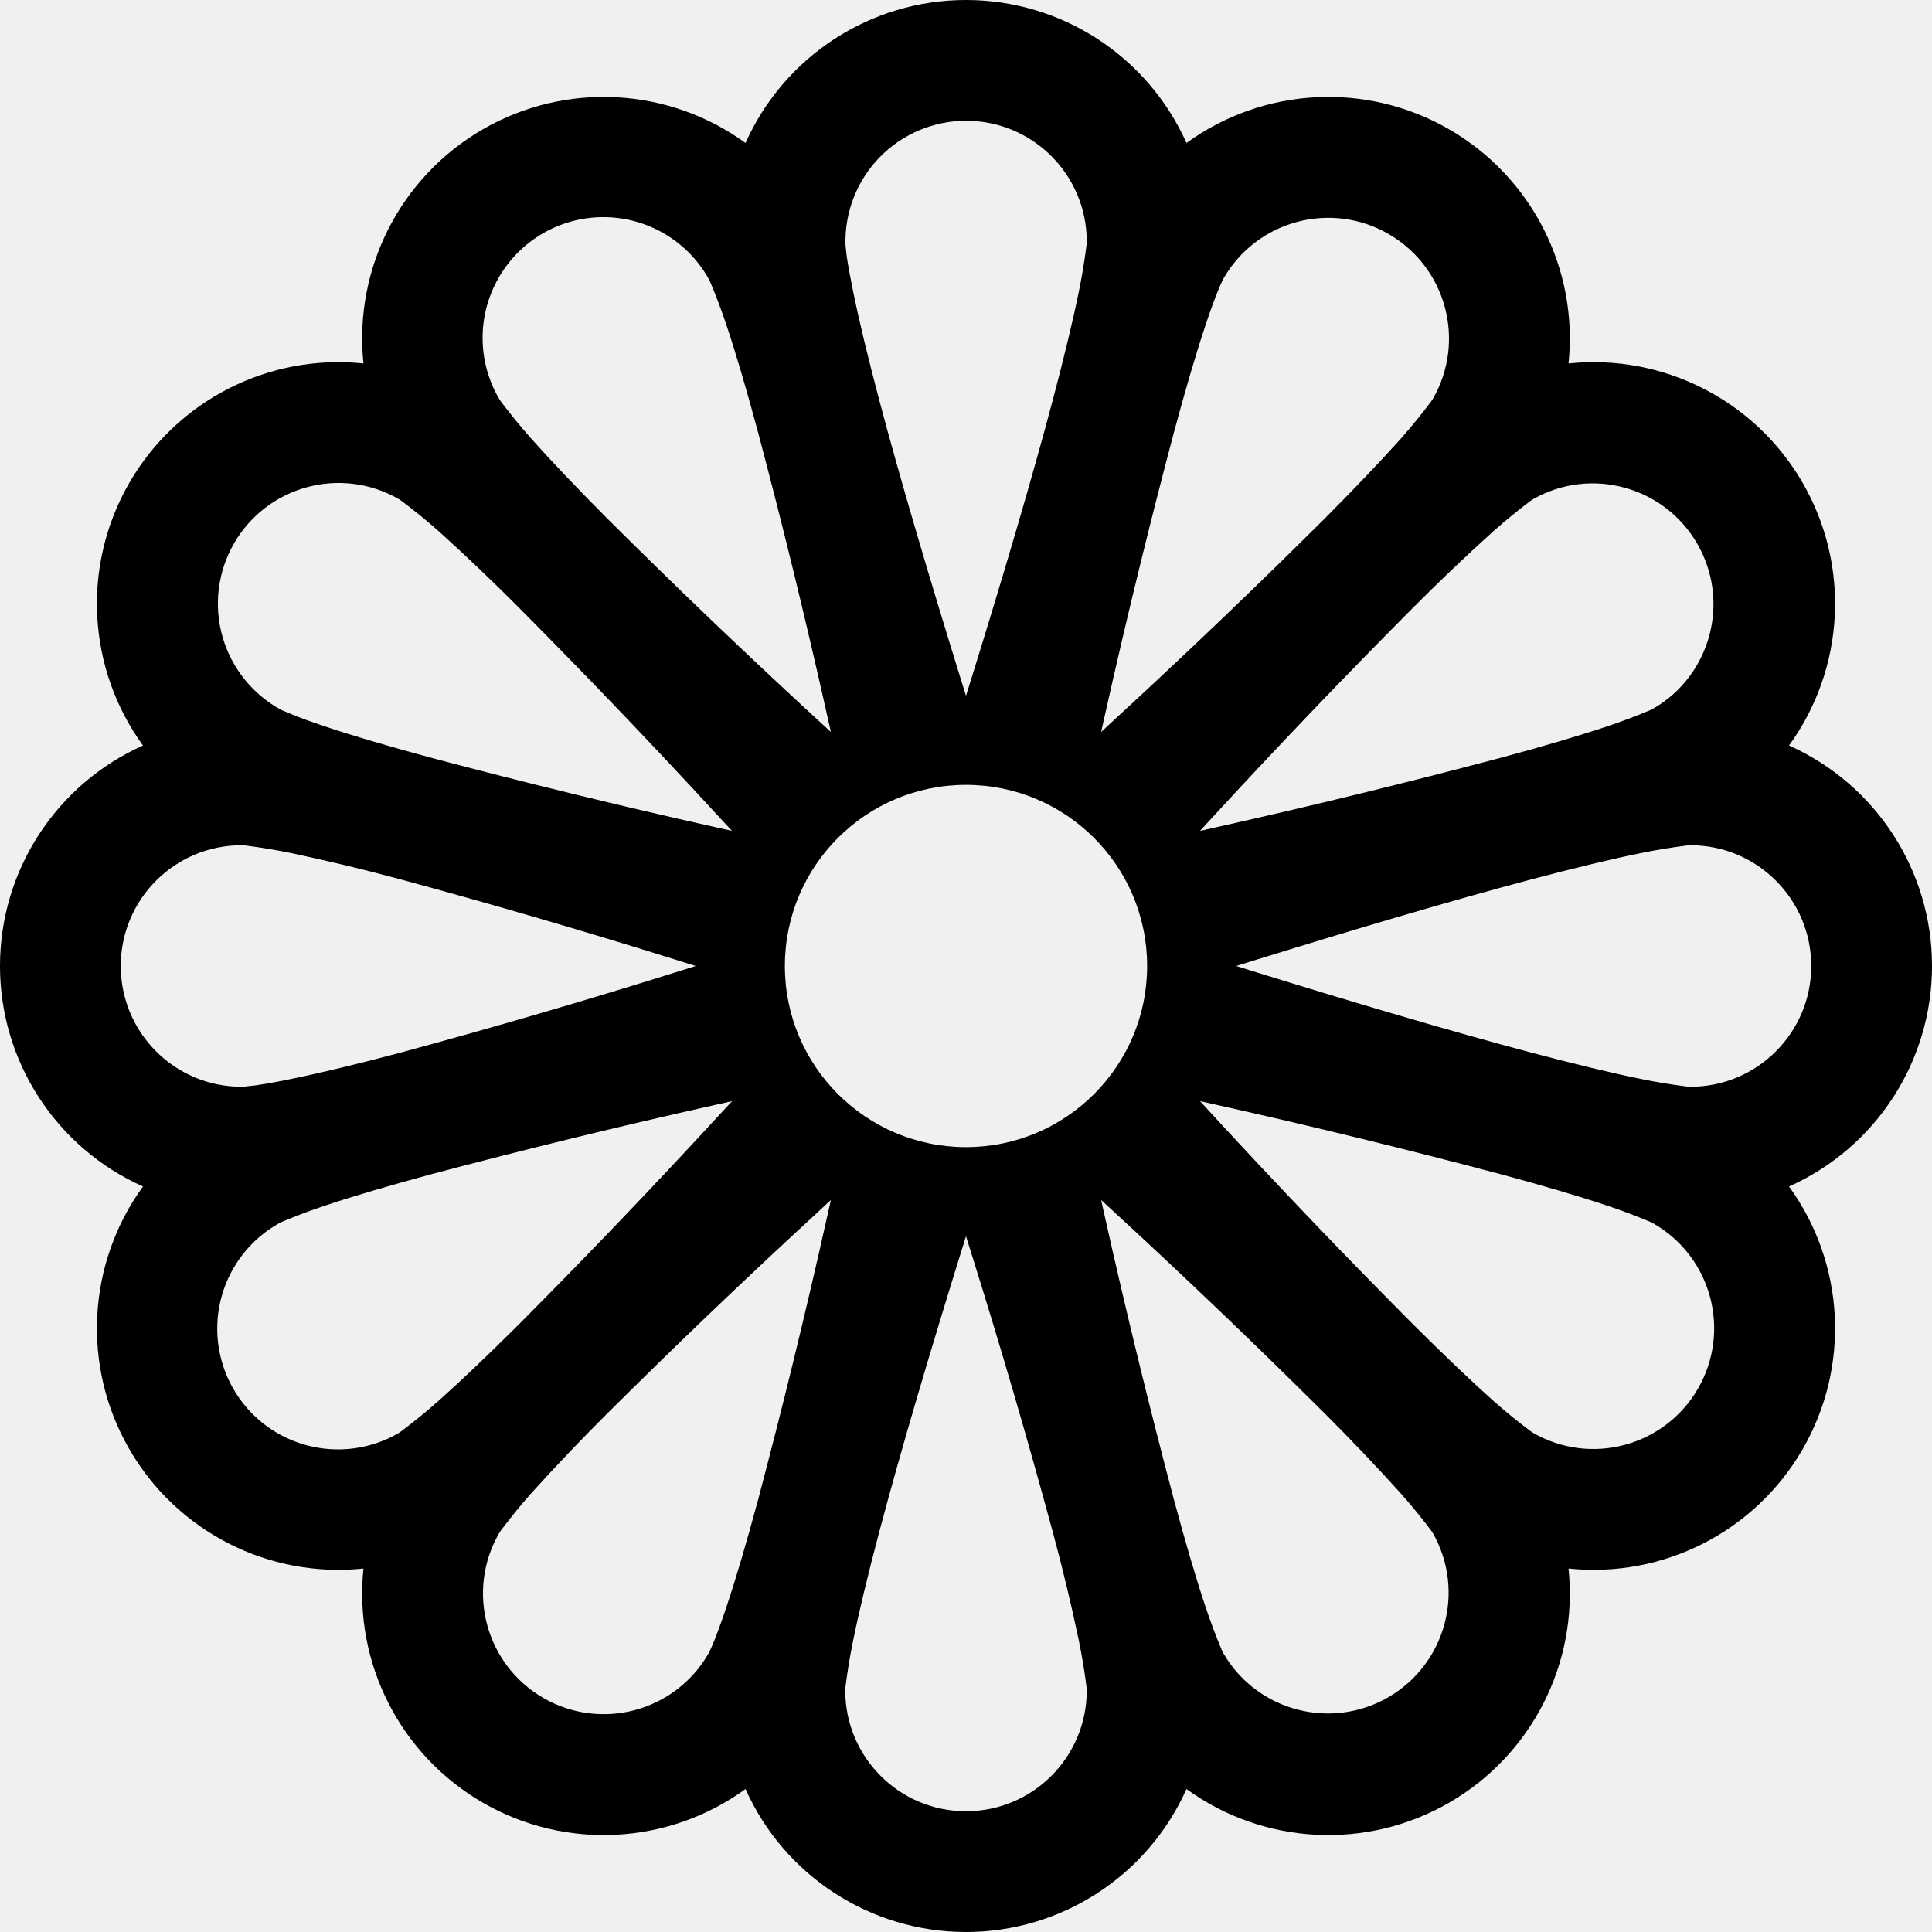
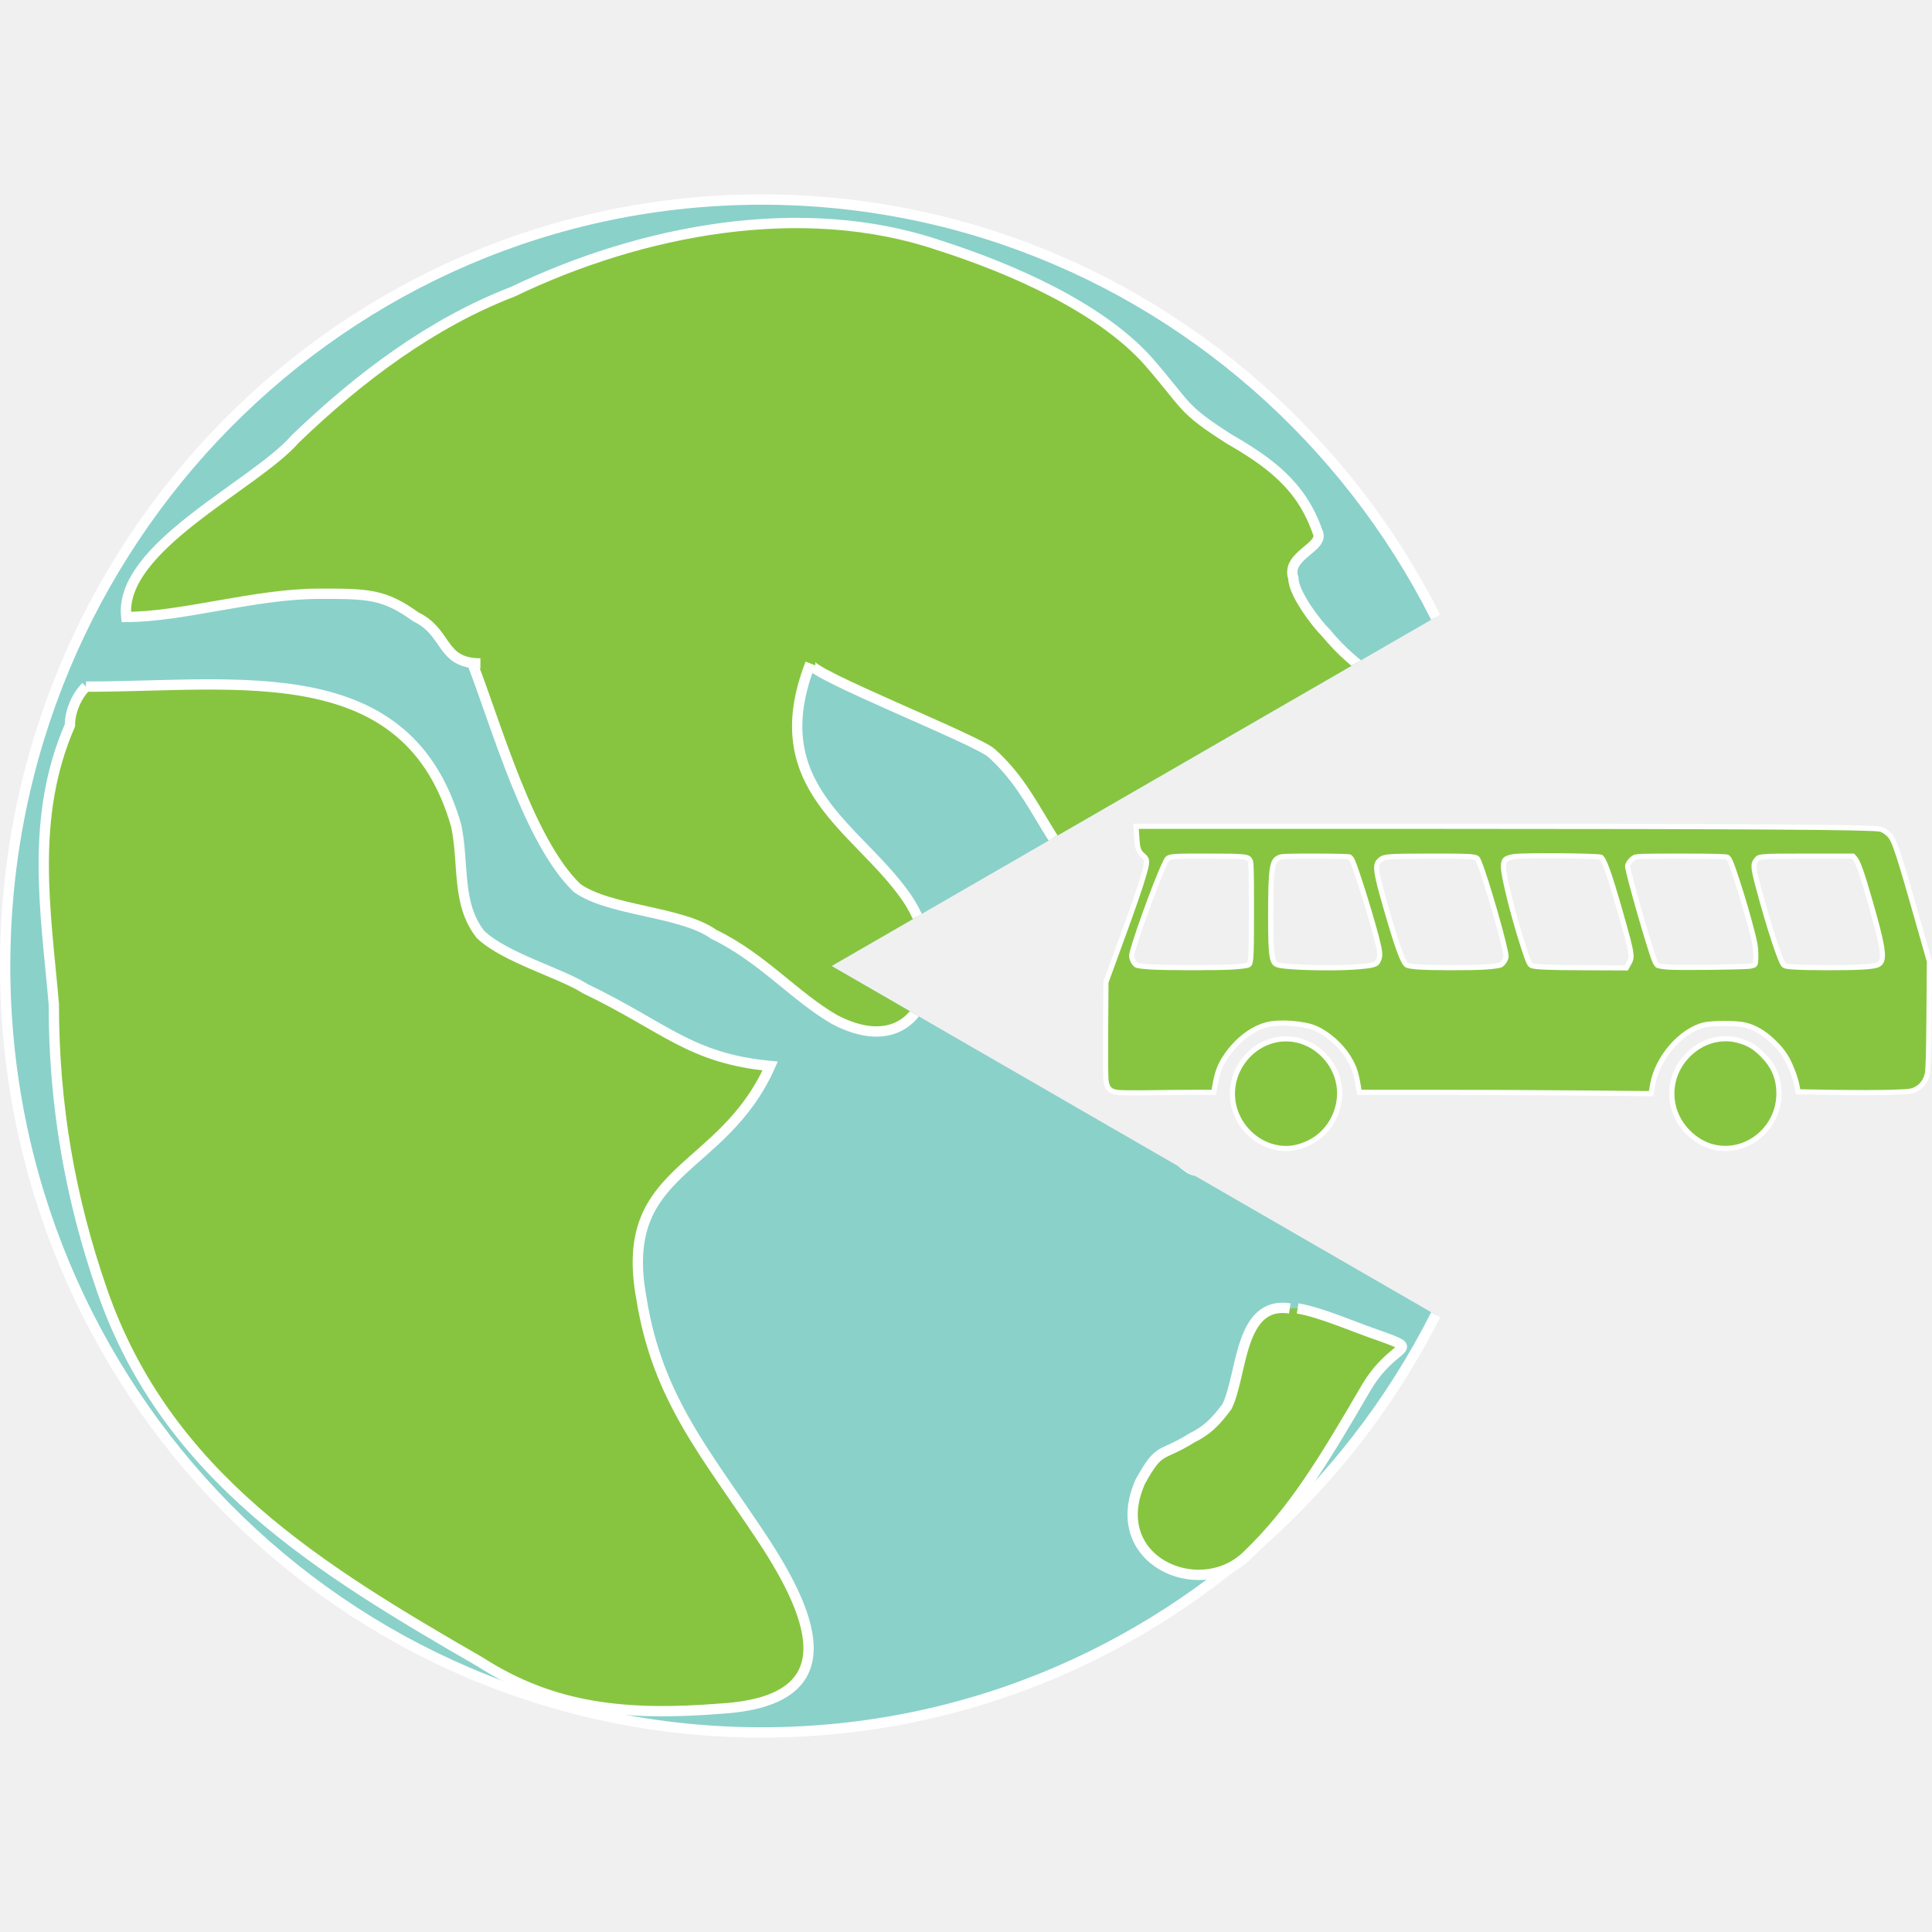
- <svg xmlns="http://www.w3.org/2000/svg" width="16" height="16" fill="currentColor" class="text-base-content" viewBox="0 0 16 16">
-   <path d="M6.174 1.184a2 2 0 0 1 3.652 0A2 2 0 0 1 12.99 3.01a2 2 0 0 1 1.826 3.164 2 2 0 0 1 0 3.652 2 2 0 0 1-1.826 3.164 2 2 0 0 1-3.164 1.826 2 2 0 0 1-3.652 0A2 2 0 0 1 3.01 12.99a2 2 0 0 1-1.826-3.164 2 2 0 0 1 0-3.652A2 2 0 0 1 3.01 3.01a2 2 0 0 1 3.164-1.826M8 1a1 1 0 0 0-.998 1.03l.01.091q.017.116.054.296c.049.241.122.542.213.887.182.688.428 1.513.676 2.314L8 5.762l.045-.144c.248-.8.494-1.626.676-2.314.091-.345.164-.646.213-.887a5 5 0 0 0 .064-.386L9 2a1 1 0 0 0-1-1M2 9l.03-.002.091-.01a5 5 0 0 0 .296-.054c.241-.049.542-.122.887-.213a61 61 0 0 0 2.314-.676L5.762 8l-.144-.045a61 61 0 0 0-2.314-.676 17 17 0 0 0-.887-.213 5 5 0 0 0-.386-.064L2 7a1 1 0 1 0 0 2m7 5-.002-.03a5 5 0 0 0-.064-.386 16 16 0 0 0-.213-.888 61 61 0 0 0-.676-2.314L8 10.238l-.045.144c-.248.8-.494 1.626-.676 2.314-.091.345-.164.646-.213.887a5 5 0 0 0-.064.386L7 14a1 1 0 1 0 2 0m-5.696-2.134.025-.017a5 5 0 0 0 .303-.248c.184-.164.408-.377.661-.629A61 61 0 0 0 5.96 9.23l.103-.111-.147.033a61 61 0 0 0-2.343.572c-.344.093-.64.18-.874.258a5 5 0 0 0-.367.138l-.027.014a1 1 0 1 0 1 1.732zM4.5 14.062a1 1 0 0 0 1.366-.366l.014-.027q.014-.03.036-.084a5 5 0 0 0 .102-.283c.078-.233.165-.53.258-.874a61 61 0 0 0 .572-2.343l.033-.147-.11.102a61 61 0 0 0-1.743 1.667 17 17 0 0 0-.629.66 5 5 0 0 0-.248.304l-.017.025a1 1 0 0 0 .366 1.366m9.196-8.196a1 1 0 0 0-1-1.732l-.025.017a5 5 0 0 0-.303.248 17 17 0 0 0-.661.629A61 61 0 0 0 10.04 6.77l-.102.111.147-.033a61 61 0 0 0 2.342-.572c.345-.093.642-.18.875-.258a5 5 0 0 0 .367-.138zM11.5 1.938a1 1 0 0 0-1.366.366l-.014.027q-.014.03-.036.084a5 5 0 0 0-.102.283c-.078.233-.165.53-.258.875a61 61 0 0 0-.572 2.342l-.033.147.11-.102a61 61 0 0 0 1.743-1.667c.252-.253.465-.477.629-.66a5 5 0 0 0 .248-.304l.017-.025a1 1 0 0 0-.366-1.366M14 9a1 1 0 0 0 0-2l-.03.002a5 5 0 0 0-.386.064c-.242.049-.543.122-.888.213-.688.182-1.513.428-2.314.676L10.238 8l.144.045c.8.248 1.626.494 2.314.676.345.091.646.164.887.213a5 5 0 0 0 .386.064zM1.938 4.5a1 1 0 0 0 .393 1.38l.084.035q.108.045.283.103c.233.078.53.165.874.258a61 61 0 0 0 2.343.572l.147.033-.103-.111a61 61 0 0 0-1.666-1.742 17 17 0 0 0-.66-.629 5 5 0 0 0-.304-.248l-.025-.017a1 1 0 0 0-1.366.366m2.196-1.196.017.025a5 5 0 0 0 .248.303c.164.184.377.408.629.661A61 61 0 0 0 6.77 5.96l.111.102-.033-.147a61 61 0 0 0-.572-2.342c-.093-.345-.18-.642-.258-.875a5 5 0 0 0-.138-.367l-.014-.027a1 1 0 1 0-1.732 1m9.928 8.196a1 1 0 0 0-.366-1.366l-.027-.014a5 5 0 0 0-.367-.138c-.233-.078-.53-.165-.875-.258a61 61 0 0 0-2.342-.572l-.147-.033.102.111a61 61 0 0 0 1.667 1.742c.253.252.477.465.66.629a5 5 0 0 0 .304.248l.025.017a1 1 0 0 0 1.366-.366m-3.928 2.196a1 1 0 0 0 1.732-1l-.017-.025a5 5 0 0 0-.248-.303 17 17 0 0 0-.629-.661A61 61 0 0 0 9.23 10.04l-.111-.102.033.147a61 61 0 0 0 .572 2.342c.093.345.18.642.258.875a5 5 0 0 0 .138.367zM8 9.5a1.5 1.5 0 1 0 0-3 1.5 1.5 0 0 0 0 3" />
+ <svg xmlns="http://www.w3.org/2000/svg" width="100mm" height="100mm" viewBox="0 0 100 100" version="1.1" id="svg5" xml:space="preserve">
+   <defs id="defs2">
+     <clipPath clipPathUnits="userSpaceOnUse" id="clipPath416">
+       <path style="fill:#ffffff;stroke:#ffffff;stroke-width:1.155;paint-order:stroke fill markers" id="path418" d="M 447.18,349.735 A 226.858,226.858 0 0 1 192,455.434 226.858,226.858 0 0 1 23.857,236.306 226.858,226.858 0 0 1 192,17.178 226.858,226.858 0 0 1 447.18,122.877 L 250.715,236.306 Z" />
+     </clipPath>
+   </defs>
+   <g id="layer1" transform="translate(-39.89518,-27.51181)">
+     <g id="g10227" transform="translate(-0.5108462,-0.2078828)">
+       <g id="g10454" transform="matrix(1.008729,0,0,1.008729,-0.5659388,-0.6784386)">
+         <g id="g442" transform="matrix(0.8994574,0,0,0.8994574,4.52201,13.17064)">
+           <g id="g238" transform="matrix(0.2645833,0,0,0.2645833,21.23174,9.241806)" clip-path="url(#clipPath416)">
+             <ellipse fill="#8ad1ca" stroke="#000000" stroke-width="4" stroke-miterlimit="10" cx="235.675" cy="236.306" rx="163.136" ry="165.254" id="ellipse182" style="stroke:#ffffff;stroke-width:2.224;stroke-dasharray:none" />
+             <g id="g190" style="stroke:#ffffff;stroke-width:2.224;stroke-dasharray:none">
+               <path fill="#87c540" d="m 89.971,176.073 c 32.974,0 69.419,-6.678 79.832,30.045 1.736,8.346 0,16.693 5.208,23.37 5.204,5.007 17.356,8.346 22.559,11.685 17.356,8.346 22.563,15.022 39.918,16.692 -10.413,23.368 -32.974,21.699 -27.768,50.077 3.472,21.699 13.885,33.384 26.032,51.747 12.15,18.36 17.355,35.052 -8.677,36.722 -20.825,1.669 -36.444,0 -52.063,-10.016 C 140.301,366.363 107.326,346.333 93.443,306.272 86.501,286.242 83.03,266.21 83.03,244.51 c -1.735,-20.031 -5.207,-40.061 3.471,-60.092 -0.001,-3.339 1.734,-6.677 3.47,-8.345" id="path184" style="stroke:#ffffff;stroke-width:2.224;stroke-dasharray:none" />
+             </g>
+             <g id="g198" style="stroke:#ffffff;stroke-width:2.224;stroke-dasharray:none">
+               <path fill="#87c540" d="m 173.276,171.064 c 5.205,13.354 12.147,38.393 22.56,48.408 6.942,5.008 22.561,5.008 29.504,10.016 10.411,5.007 17.355,13.353 26.031,18.362 19.091,10.016 25.872,-11.384 15.459,-26.407 -10.411,-15.021 -31.067,-23.669 -20.669,-50.367 -0.802,2.06 35.718,16.337 39.048,19.31 10.59,9.459 12.106,21.75 24.437,30.765 1.636,6.039 8.041,16.255 9.879,24.498 2.635,11.813 -2.795,26.905 8.164,34.136 14.212,9.376 25.931,-68.944 29.04,-74.548 6.439,-11.604 2.866,-10.664 12.988,-1.482 10.263,9.312 10.133,36.76 29.094,32.552 -3.472,-13.353 -12.069,-46.88 -20.749,-55.227 -8.676,-6.677 -13.883,-8.345 -20.825,-16.691 -1.735,-1.669 -6.941,-8.346 -6.941,-11.685 -1.736,-5.007 6.941,-6.677 5.206,-10.015 -3.47,-10.016 -10.413,-15.024 -19.091,-20.031 C 326,115.98 327.734,115.98 319.057,105.966 308.645,94.281 289.555,85.935 273.935,80.927 244.43,70.911 209.721,77.589 181.952,90.942 c -17.354,6.677 -32.973,18.361 -46.857,31.716 -8.678,10.015 -38.181,23.369 -36.446,38.392 12.15,0 27.768,-5.007 41.652,-5.007 10.413,0 13.884,0 20.826,5.007 6.941,3.339 5.206,10.016 13.885,10.016" id="path192" style="stroke:#ffffff;stroke-width:2.224;stroke-dasharray:none" />
+             </g>
+             <g id="g206">
+               <path fill="#87c540" d="m 355.501,261.204 c -1.736,6.676 -1.736,15.022 -5.206,21.7 5.206,1.668 8.678,3.338 13.884,0 l -1.736,-1.671 c 0,-1.669 3.473,-5.007 3.473,-6.677 -1.736,-3.338 -5.206,-6.677 -8.679,-8.346" id="path200" />
+               <g id="g204">
+                 <path d="m 353.09,260.539 c -1.694,7.025 -1.776,14.497 -4.954,21.104 -0.718,1.494 -0.125,3.143 1.494,3.673 5.763,1.885 10.305,2.9 15.811,-0.252 1.381,-0.791 1.664,-2.813 0.506,-3.927 -0.578,-0.558 -1.157,-1.114 -1.736,-1.671 0.215,0.811 0.429,1.621 0.644,2.433 0.526,-2.712 4.32,-4.923 3.473,-8.007 -1.158,-4.208 -6.213,-7.911 -9.828,-9.84 -2.844,-1.516 -5.369,2.801 -2.523,4.318 2.919,1.556 5.264,3.609 7.142,6.338 0.235,0.344 -1.891,3.092 -2.395,3.94 -1.597,2.69 -0.217,4.189 1.689,6.023 0.168,-1.309 0.337,-2.617 0.506,-3.927 -4.24,2.429 -7.652,1.156 -11.957,-0.252 0.498,1.225 0.996,2.449 1.494,3.673 3.402,-7.076 3.645,-14.78 5.458,-22.297 0.754,-3.133 -4.067,-4.462 -4.824,-1.329 z" id="path202" />
+               </g>
+             </g>
+             <g id="g214" style="stroke:#ffffff;stroke-width:2.224;stroke-dasharray:none">
+               <path fill="#87c540" d="m 349.524,310.134 c -11.018,-1.694 -10.17,14.407 -13.56,21.187 -2.542,3.391 -4.237,5.085 -7.627,6.78 -6.78,4.237 -6.78,1.694 -11.018,9.322 -7.627,16.948 12.608,25.913 22.882,16.102 10.093,-9.639 16.654,-20.621 25.713,-36.149 5.933,-10.17 12.423,-7.919 3.101,-11.309 -5.085,-1.695 -12.712,-5.085 -17.797,-5.933" id="path208" style="stroke:#ffffff;stroke-width:2.224;stroke-dasharray:none" />
+             </g>
+           </g>
+         </g>
+         <g id="g10202" transform="matrix(0.9949795,0,0,0.9949795,-0.1817449,0.5788755)" style="stroke:#ffffff;stroke-width:0.532;stroke-dasharray:none">
+           <path style="fill:#87c540;fill-opacity:1;stroke:#ffffff;stroke-width:2.01;stroke-dasharray:none;paint-order:stroke fill markers" d="m 222.079,213.197 c -1.251,-0.169 -1.655,-0.606 -1.819,-1.971 -0.065,-0.543 -0.092,-5.029 -0.06,-9.968 l 0.059,-8.98 2.522,-6.901 c 2.984,-8.167 4.154,-11.56 4.954,-14.369 0.669,-2.35 0.605,-3.012 -0.375,-3.837 -0.805,-0.677 -0.956,-1.104 -1.085,-3.06 l -0.118,-1.799 59.442,0.007 c 58.809,0.007 83.768,0.168 85.049,0.55 0.358,0.107 0.973,0.508 1.366,0.892 0.985,0.962 1.635,2.955 6.201,19.022 l 1.546,5.441 -0.082,10.44 c -0.058,7.32 -0.151,10.706 -0.311,11.331 -0.316,1.227 -0.919,2.053 -1.889,2.588 -0.762,0.421 -1.095,0.463 -4.625,0.582 -2.092,0.071 -6.944,0.079 -10.782,0.019 l -6.979,-0.11 -0.235,-1.153 c -0.129,-0.634 -0.503,-1.825 -0.832,-2.647 -1.042,-2.609 -1.844,-3.844 -3.673,-5.659 -1.975,-1.959 -3.99,-3.142 -6.118,-3.593 -1.738,-0.368 -6.381,-0.36 -7.967,0.014 -4.71,1.11 -9.497,6.608 -10.434,11.982 l -0.244,1.401 -13.719,-0.125 c -7.545,-0.069 -20.148,-0.125 -28.006,-0.125 l -14.287,-1.5e-4 -0.298,-1.654 c -0.389,-2.16 -0.91,-3.497 -2.032,-5.217 -1.55,-2.375 -4.097,-4.564 -6.515,-5.601 -2.308,-0.989 -7.214,-1.343 -9.7,-0.7 -3.177,0.823 -6.318,3.296 -8.528,6.716 -0.967,1.496 -1.499,2.888 -1.871,4.896 l -0.29,1.56 -3.142,3.8e-4 c -1.728,1.6e-4 -5.61,0.037 -8.625,0.083 -3.016,0.045 -5.94,0.021 -6.498,-0.055 z m 22.379,-23.46 c 1.456,-0.086 2.878,-0.264 3.161,-0.396 0.967,-0.449 0.998,-0.791 0.998,-11.054 0,-8.61 -0.029,-9.507 -0.328,-10.052 -0.576,-1.054 -0.974,-1.103 -8.875,-1.103 -8.141,0 -7.773,-0.073 -8.64,1.719 -1.838,3.798 -6.501,16.802 -6.51,18.154 -0.006,0.943 0.652,2.096 1.358,2.38 0.273,0.109 1.474,0.26 2.67,0.335 3.084,0.193 13.026,0.203 16.165,0.017 z m 24.106,-0.012 c 3.283,-0.251 4.104,-0.468 4.554,-1.204 0.567,-0.929 0.633,-1.739 0.277,-3.408 -0.772,-3.62 -4.359,-15.263 -5.233,-16.985 -0.229,-0.451 -0.545,-0.758 -0.876,-0.851 -0.285,-0.08 -3.41,-0.145 -6.946,-0.145 -5.921,0 -6.485,0.028 -7.147,0.357 -1.585,0.787 -1.828,2.36 -1.827,11.838 9.4e-4,8.463 0.211,9.57 1.898,10.024 1.889,0.509 10.714,0.724 15.299,0.374 z m 25.266,0.013 c 1.366,-0.088 2.724,-0.276 3.018,-0.417 0.726,-0.349 1.399,-1.401 1.399,-2.187 0,-1.584 -3.942,-15.351 -5.33,-18.615 -0.601,-1.414 -0.412,-1.387 -9.796,-1.387 -8.938,0 -9.437,0.049 -10.414,1.027 -1.095,1.095 -0.952,2.36 1.063,9.375 2.383,8.297 3.432,11.14 4.326,11.726 0.339,0.222 1.108,0.368 2.43,0.462 2.763,0.195 10.384,0.205 13.304,0.016 z m 28.225,-0.839 c 0.91,-1.591 0.846,-2.043 -1.427,-10.038 -2.386,-8.393 -3.394,-11.146 -4.207,-11.498 -0.736,-0.319 -15.5,-0.428 -17.28,-0.127 -1.905,0.321 -2.407,0.839 -2.406,2.482 10e-4,1.879 1.917,9.59 3.914,15.754 1,3.087 1.234,3.593 1.806,3.911 0.647,0.359 3.133,0.469 11.422,0.502 l 7.596,0.031 0.581,-1.016 z m 23.429,0.657 c 1.313,-0.263 1.448,-0.508 1.439,-2.626 -0.006,-1.494 -0.14,-2.347 -0.718,-4.578 -0.925,-3.568 -1.814,-6.608 -2.958,-10.119 -1.265,-3.883 -1.585,-4.585 -2.219,-4.865 -0.391,-0.173 -2.756,-0.233 -9.222,-0.234 -7.926,-0.001 -8.751,0.028 -9.302,0.329 -0.823,0.45 -1.57,1.476 -1.57,2.156 0,1.133 4.365,16.393 5.332,18.641 0.216,0.503 0.573,1.01 0.792,1.128 0.219,0.118 1.165,0.279 2.1,0.357 2.164,0.181 15.233,0.03 16.325,-0.189 z m 21.881,0.183 c 2.737,-0.177 3.485,-0.428 3.952,-1.33 0.672,-1.299 0.213,-3.923 -2.082,-11.917 -1.695,-5.904 -2.446,-8.01 -3.127,-8.773 l -0.523,-0.586 h -9.043 c -9.821,0 -9.716,-0.011 -10.505,1.056 -0.692,0.935 -0.635,1.753 0.389,5.582 2.093,7.834 4.328,14.663 5.026,15.361 0.402,0.402 0.704,0.483 2.227,0.595 2.567,0.19 10.818,0.196 13.688,0.011 z" id="path3473" transform="matrix(0.2645833,0,0,0.2645833,39.89518,27.51181)" />
+           <path style="fill:#87c540;fill-opacity:1;stroke:#ffffff;stroke-width:2.01;stroke-dasharray:none;paint-order:stroke fill markers" d="m 338.259,223.834 c -1.674,-0.405 -3.291,-1.348 -4.662,-2.72 -4.053,-4.053 -4.048,-10.36 0.011,-14.419 2.504,-2.504 5.955,-3.517 9.171,-2.691 1.93,0.496 3.107,1.187 4.629,2.721 2.099,2.115 3.02,4.31 3.02,7.199 0,6.489 -6.026,11.396 -12.169,9.909 z" id="path3475" transform="matrix(0.2645833,0,0,0.2645833,39.89518,27.51181)" />
+           <path style="fill:#87c540;fill-opacity:1;stroke:#ffffff;stroke-width:2.01;stroke-dasharray:none;paint-order:stroke fill markers" d="m 252.641,223.841 c -3.531,-0.856 -6.479,-3.801 -7.413,-7.406 -1.785,-6.888 4.165,-13.647 11.072,-12.578 3.857,0.597 7.189,3.666 8.201,7.554 1.178,4.524 -1.105,9.545 -5.273,11.593 -2.31,1.135 -4.308,1.389 -6.587,0.837 z" id="path3477" transform="matrix(0.2645833,0,0,0.2645833,39.89518,27.51181)" />
+         </g>
+       </g>
+     </g>
+   </g>
</svg>
